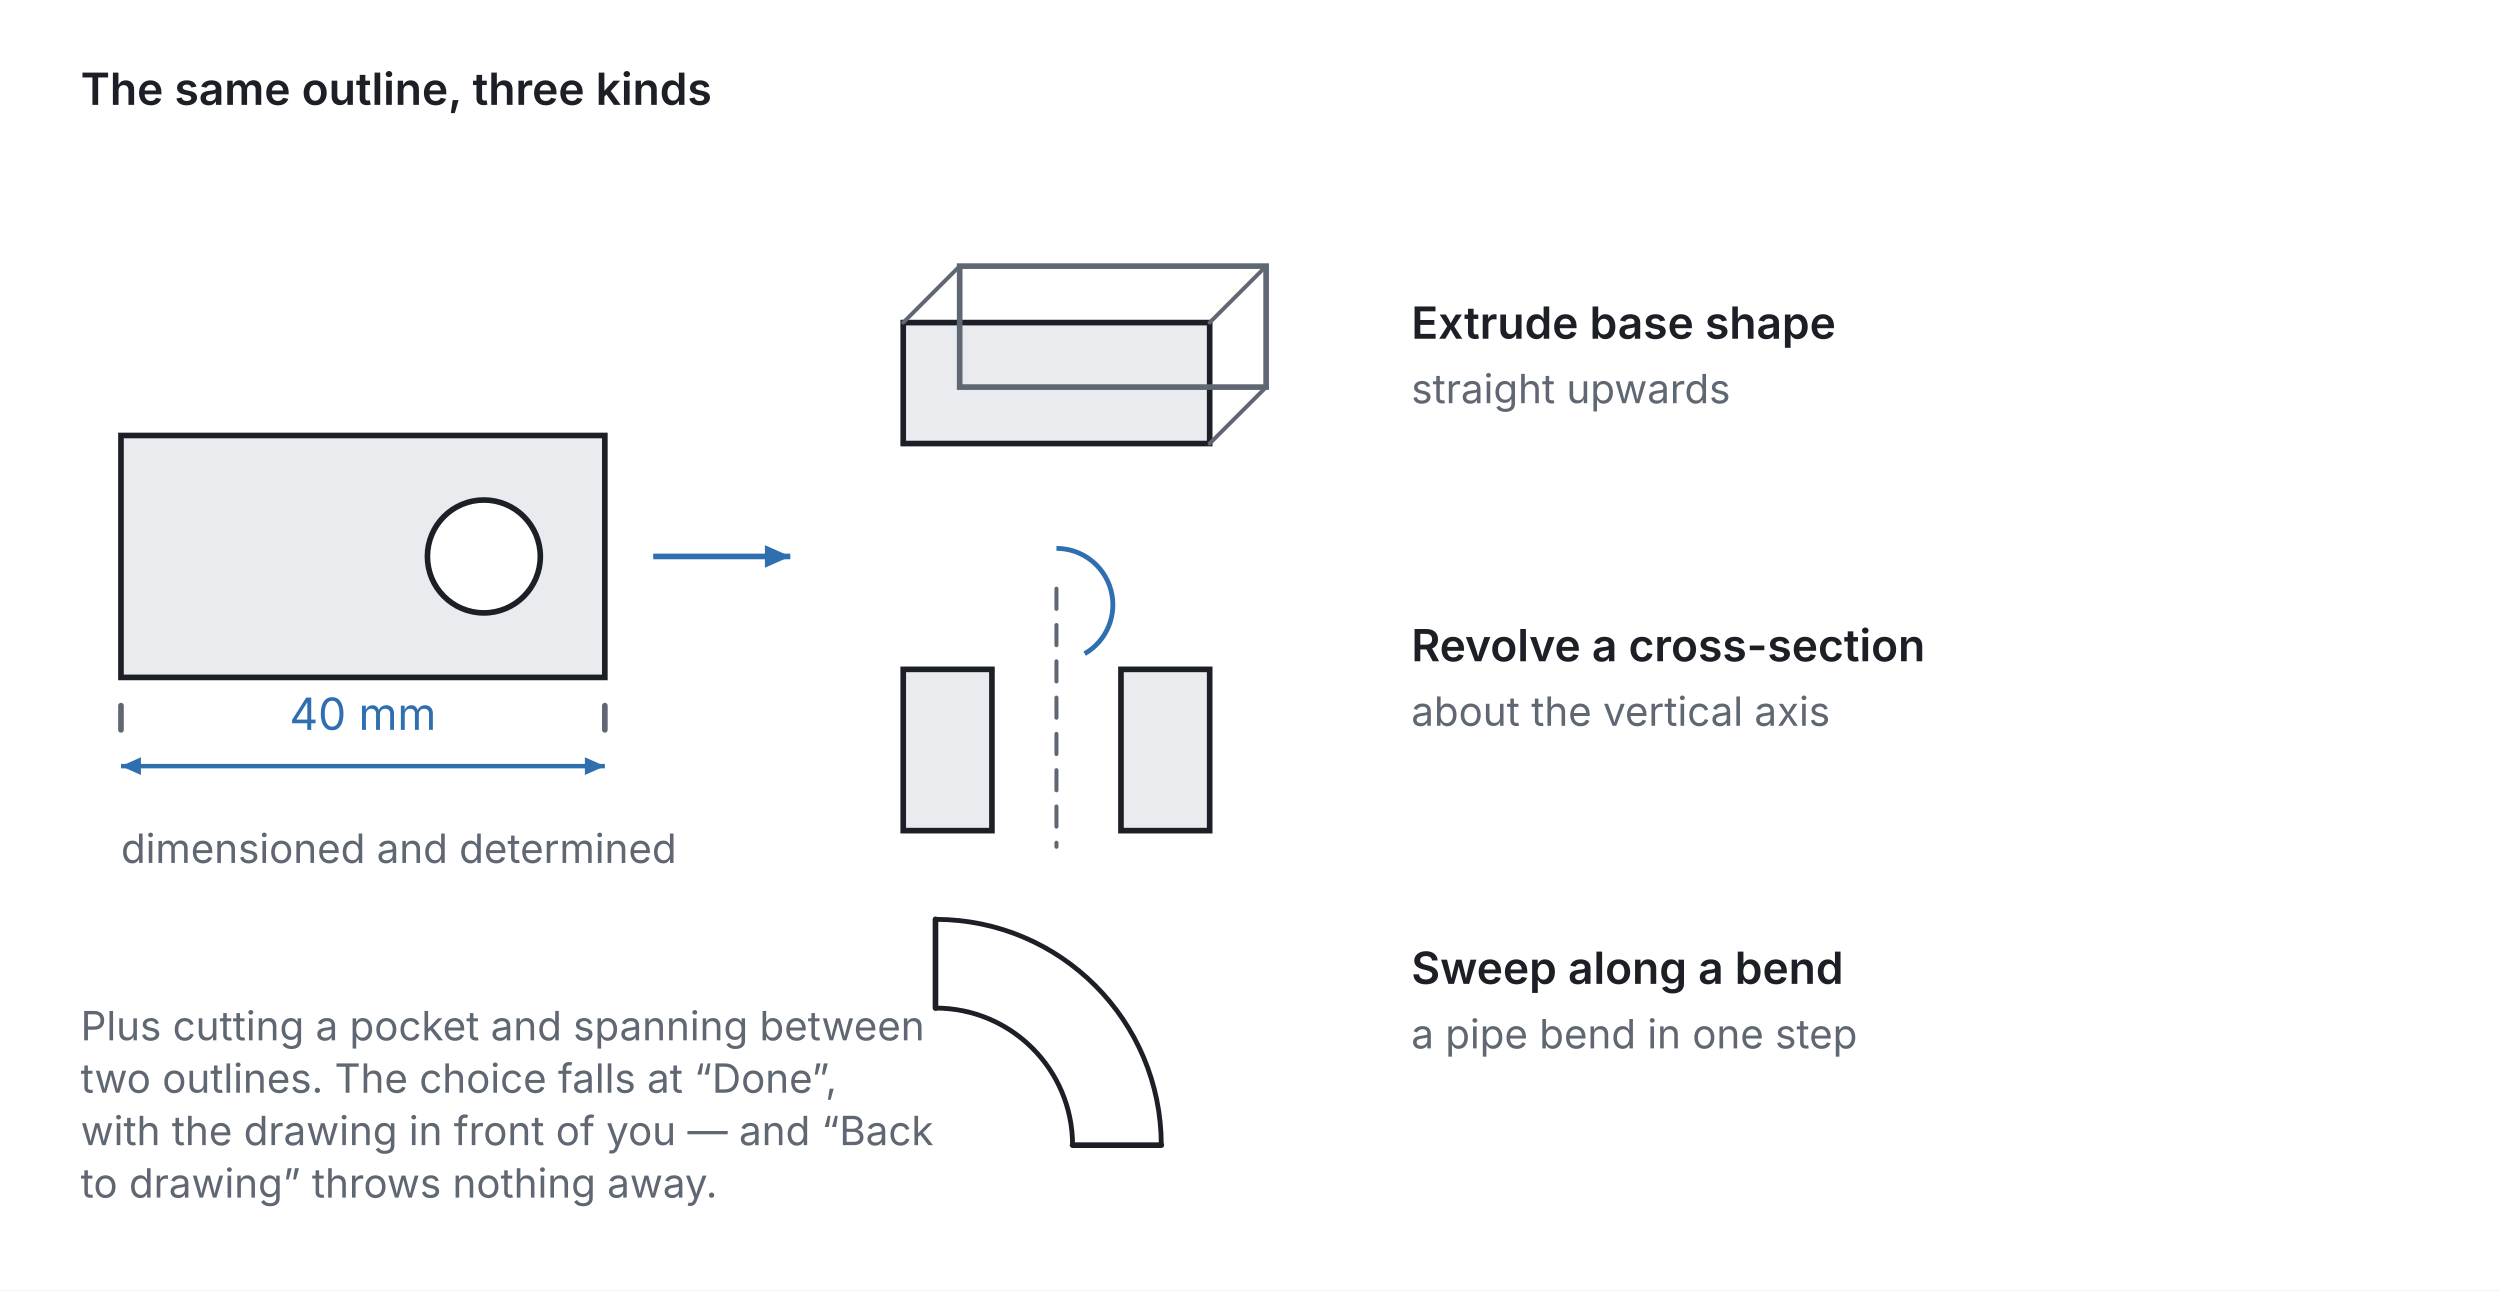
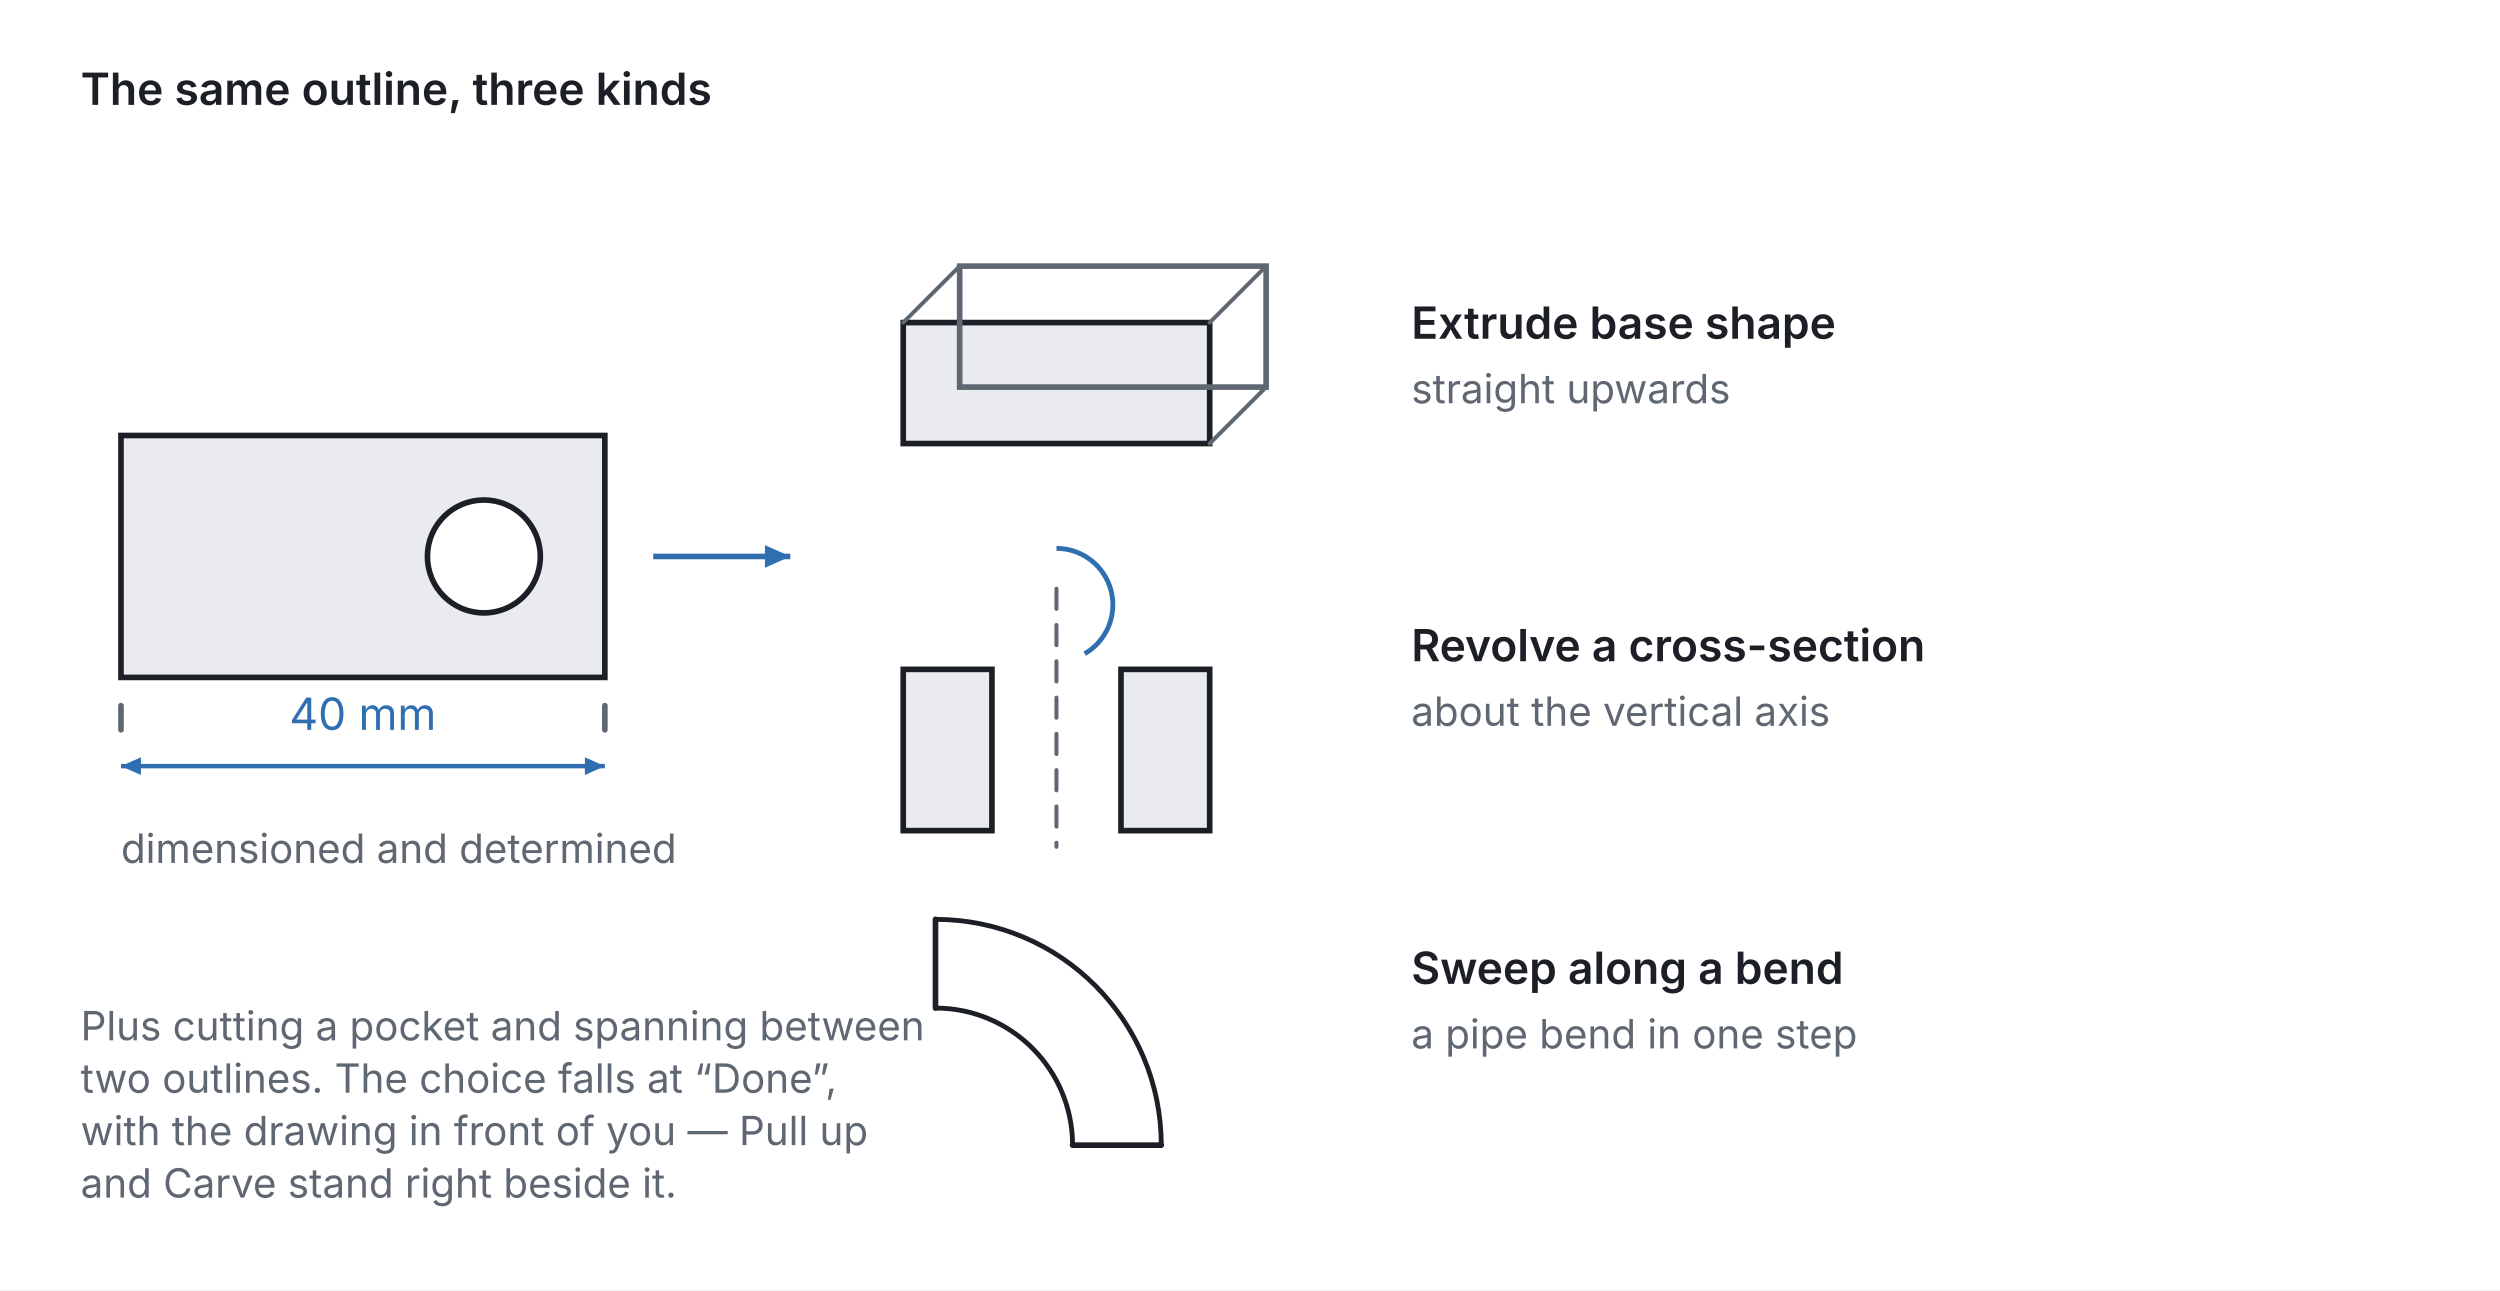
<svg xmlns="http://www.w3.org/2000/svg" viewBox="0 0 620 320" width="620" height="320">
  <defs>
    <marker id="arrow2f6fb0" viewBox="0 0 10 10" refX="9" refY="5" markerWidth="5" markerHeight="5" orient="auto-start-reverse">
      <path d="M 0 1 L 9 5 L 0 9 z" fill="#2f6fb0" />
    </marker>
  </defs>
  <rect x="0" y="0" width="620" height="320" fill="#ffffff" />
  <text x="20" y="26" fill="#1c2026" font-size="11" font-family="system-ui, -apple-system, Segoe UI, sans-serif" text-anchor="start" font-weight="600">The same outline, three kinds</text>
  <polygon points="30,108 150,108 150,168 30,168" fill="#e9ebee" stroke="#1c2026" stroke-width="1.4" />
  <circle cx="120" cy="138" r="14" fill="#ffffff" stroke="#1c2026" stroke-width="1.4" />
  <line x1="30" y1="175" x2="30" y2="181" stroke="#5f6772" stroke-width="1.4" stroke-linecap="round" />
  <line x1="150" y1="175" x2="150" y2="181" stroke="#5f6772" stroke-width="1.4" stroke-linecap="round" />
  <line x1="30" y1="190" x2="150" y2="190" stroke="#2f6fb0" stroke-width="1.1" marker-start="url(#arrow2f6fb0)" marker-end="url(#arrow2f6fb0)" />
  <text x="90" y="181" fill="#2f6fb0" font-size="11" font-family="system-ui, -apple-system, Segoe UI, sans-serif" text-anchor="middle">40 mm</text>
  <text x="30" y="214" fill="#5f6772" font-size="10" font-family="system-ui, -apple-system, Segoe UI, sans-serif" text-anchor="start">dimensioned and determined</text>
  <line x1="162" y1="138" x2="196" y2="138" stroke="#2f6fb0" stroke-width="1.4" marker-end="url(#arrow2f6fb0)" />
  <text x="350" y="84" fill="#1c2026" font-size="11" font-family="system-ui, -apple-system, Segoe UI, sans-serif" text-anchor="start" font-weight="600">Extrude base shape</text>
  <text x="350" y="100" fill="#5f6772" font-size="10" font-family="system-ui, -apple-system, Segoe UI, sans-serif" text-anchor="start">straight upwards</text>
  <text x="350" y="164" fill="#1c2026" font-size="11" font-family="system-ui, -apple-system, Segoe UI, sans-serif" text-anchor="start" font-weight="600">Revolve a cross-section</text>
  <text x="350" y="180" fill="#5f6772" font-size="10" font-family="system-ui, -apple-system, Segoe UI, sans-serif" text-anchor="start">about the vertical axis</text>
  <text x="350" y="244" fill="#1c2026" font-size="11" font-family="system-ui, -apple-system, Segoe UI, sans-serif" text-anchor="start" font-weight="600">Sweep along a bend</text>
  <text x="350" y="260" fill="#5f6772" font-size="10" font-family="system-ui, -apple-system, Segoe UI, sans-serif" text-anchor="start">a pipe bend in one step</text>
  <polygon points="224,80 300,80 300,110 224,110" fill="#e9ebee" stroke="#1c2026" stroke-width="1.4" />
  <polygon points="238,66 314,66 314,96 238,96" fill="none" stroke="#5f6772" stroke-width="1.4" />
  <line x1="224" y1="80" x2="238" y2="66" stroke="#5f6772" stroke-width="1" stroke-linecap="round" />
  <line x1="300" y1="80" x2="314" y2="66" stroke="#5f6772" stroke-width="1" stroke-linecap="round" />
  <line x1="300" y1="110" x2="314" y2="96" stroke="#5f6772" stroke-width="1" stroke-linecap="round" />
  <line x1="262" y1="146" x2="262" y2="210" stroke="#5f6772" stroke-width="1" stroke-dasharray="5 4" stroke-linecap="round" />
  <polygon points="224,166 246,166 246,206 224,206" fill="#e9ebee" stroke="#1c2026" stroke-width="1.4" />
  <polygon points="300,166 278,166 278,206 300,206" fill="#e9ebee" stroke="#1c2026" stroke-width="1.4" />
  <path d="M 262 136 A 14 14 0 0 1 269 162.12" fill="none" stroke="#2f6fb0" stroke-width="1.2" />
  <path d="M 232 228 A 56 56 0 0 1 288 284" fill="none" stroke="#1c2026" stroke-width="1.2" />
  <path d="M 232 250 A 34 34 0 0 1 266 284" fill="none" stroke="#1c2026" stroke-width="1.2" />
  <line x1="266" y1="284" x2="288" y2="284" stroke="#1c2026" stroke-width="1.4" stroke-linecap="round" />
  <line x1="232" y1="228" x2="232" y2="250" stroke="#1c2026" stroke-width="1.4" stroke-linecap="round" />
  <text x="20" y="258" fill="#5f6772" font-size="10" font-family="system-ui, -apple-system, Segoe UI, sans-serif" text-anchor="start">Plus cutting a pocket and spanning between</text>
  <text x="20" y="271" fill="#5f6772" font-size="10" font-family="system-ui, -apple-system, Segoe UI, sans-serif" text-anchor="start">two outlines. The choice falls at “Done”,</text>
-   <text x="20" y="284" fill="#5f6772" font-size="10" font-family="system-ui, -apple-system, Segoe UI, sans-serif" text-anchor="start">with the drawing in front of you — and “Back</text>
-   <text x="20" y="297" fill="#5f6772" font-size="10" font-family="system-ui, -apple-system, Segoe UI, sans-serif" text-anchor="start">to drawing” throws nothing away.</text>
+   <text x="20" y="284" fill="#5f6772" font-size="10" font-family="system-ui, -apple-system, Segoe UI, sans-serif" text-anchor="start">with the drawing in front of you — Pull up</text>
+   <text x="20" y="297" fill="#5f6772" font-size="10" font-family="system-ui, -apple-system, Segoe UI, sans-serif" text-anchor="start">and Carve stand right beside it.</text>
</svg>
